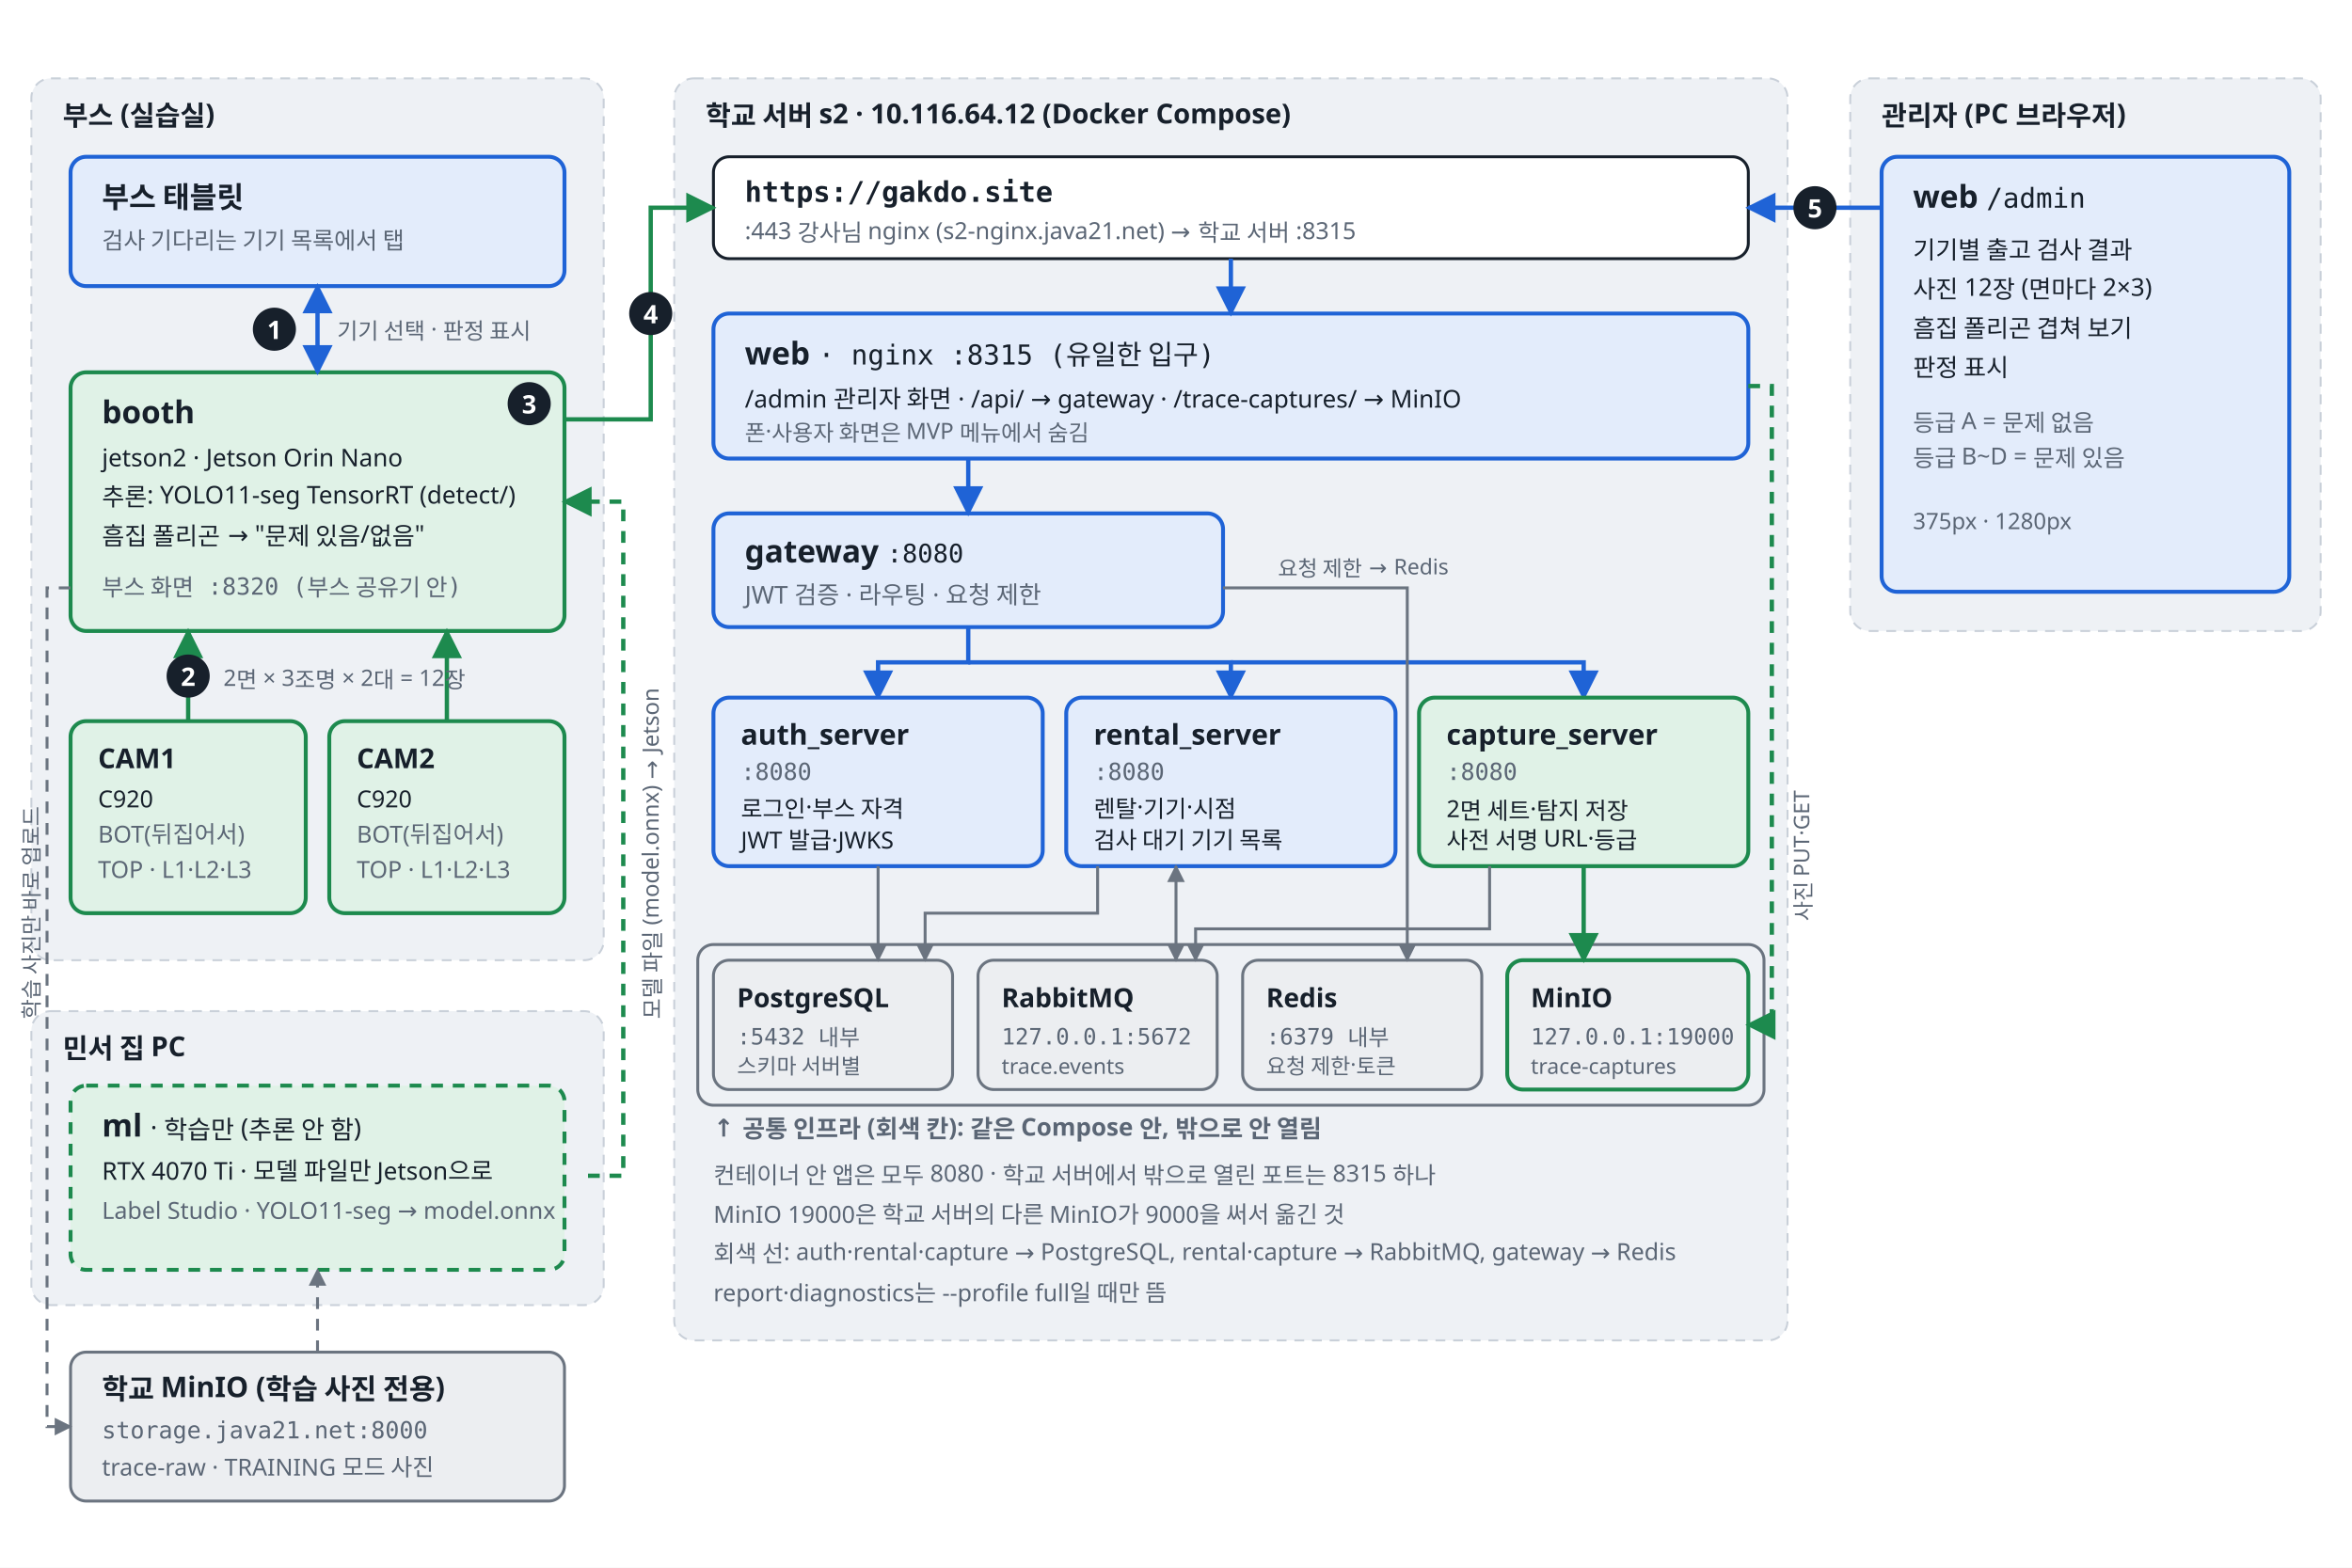
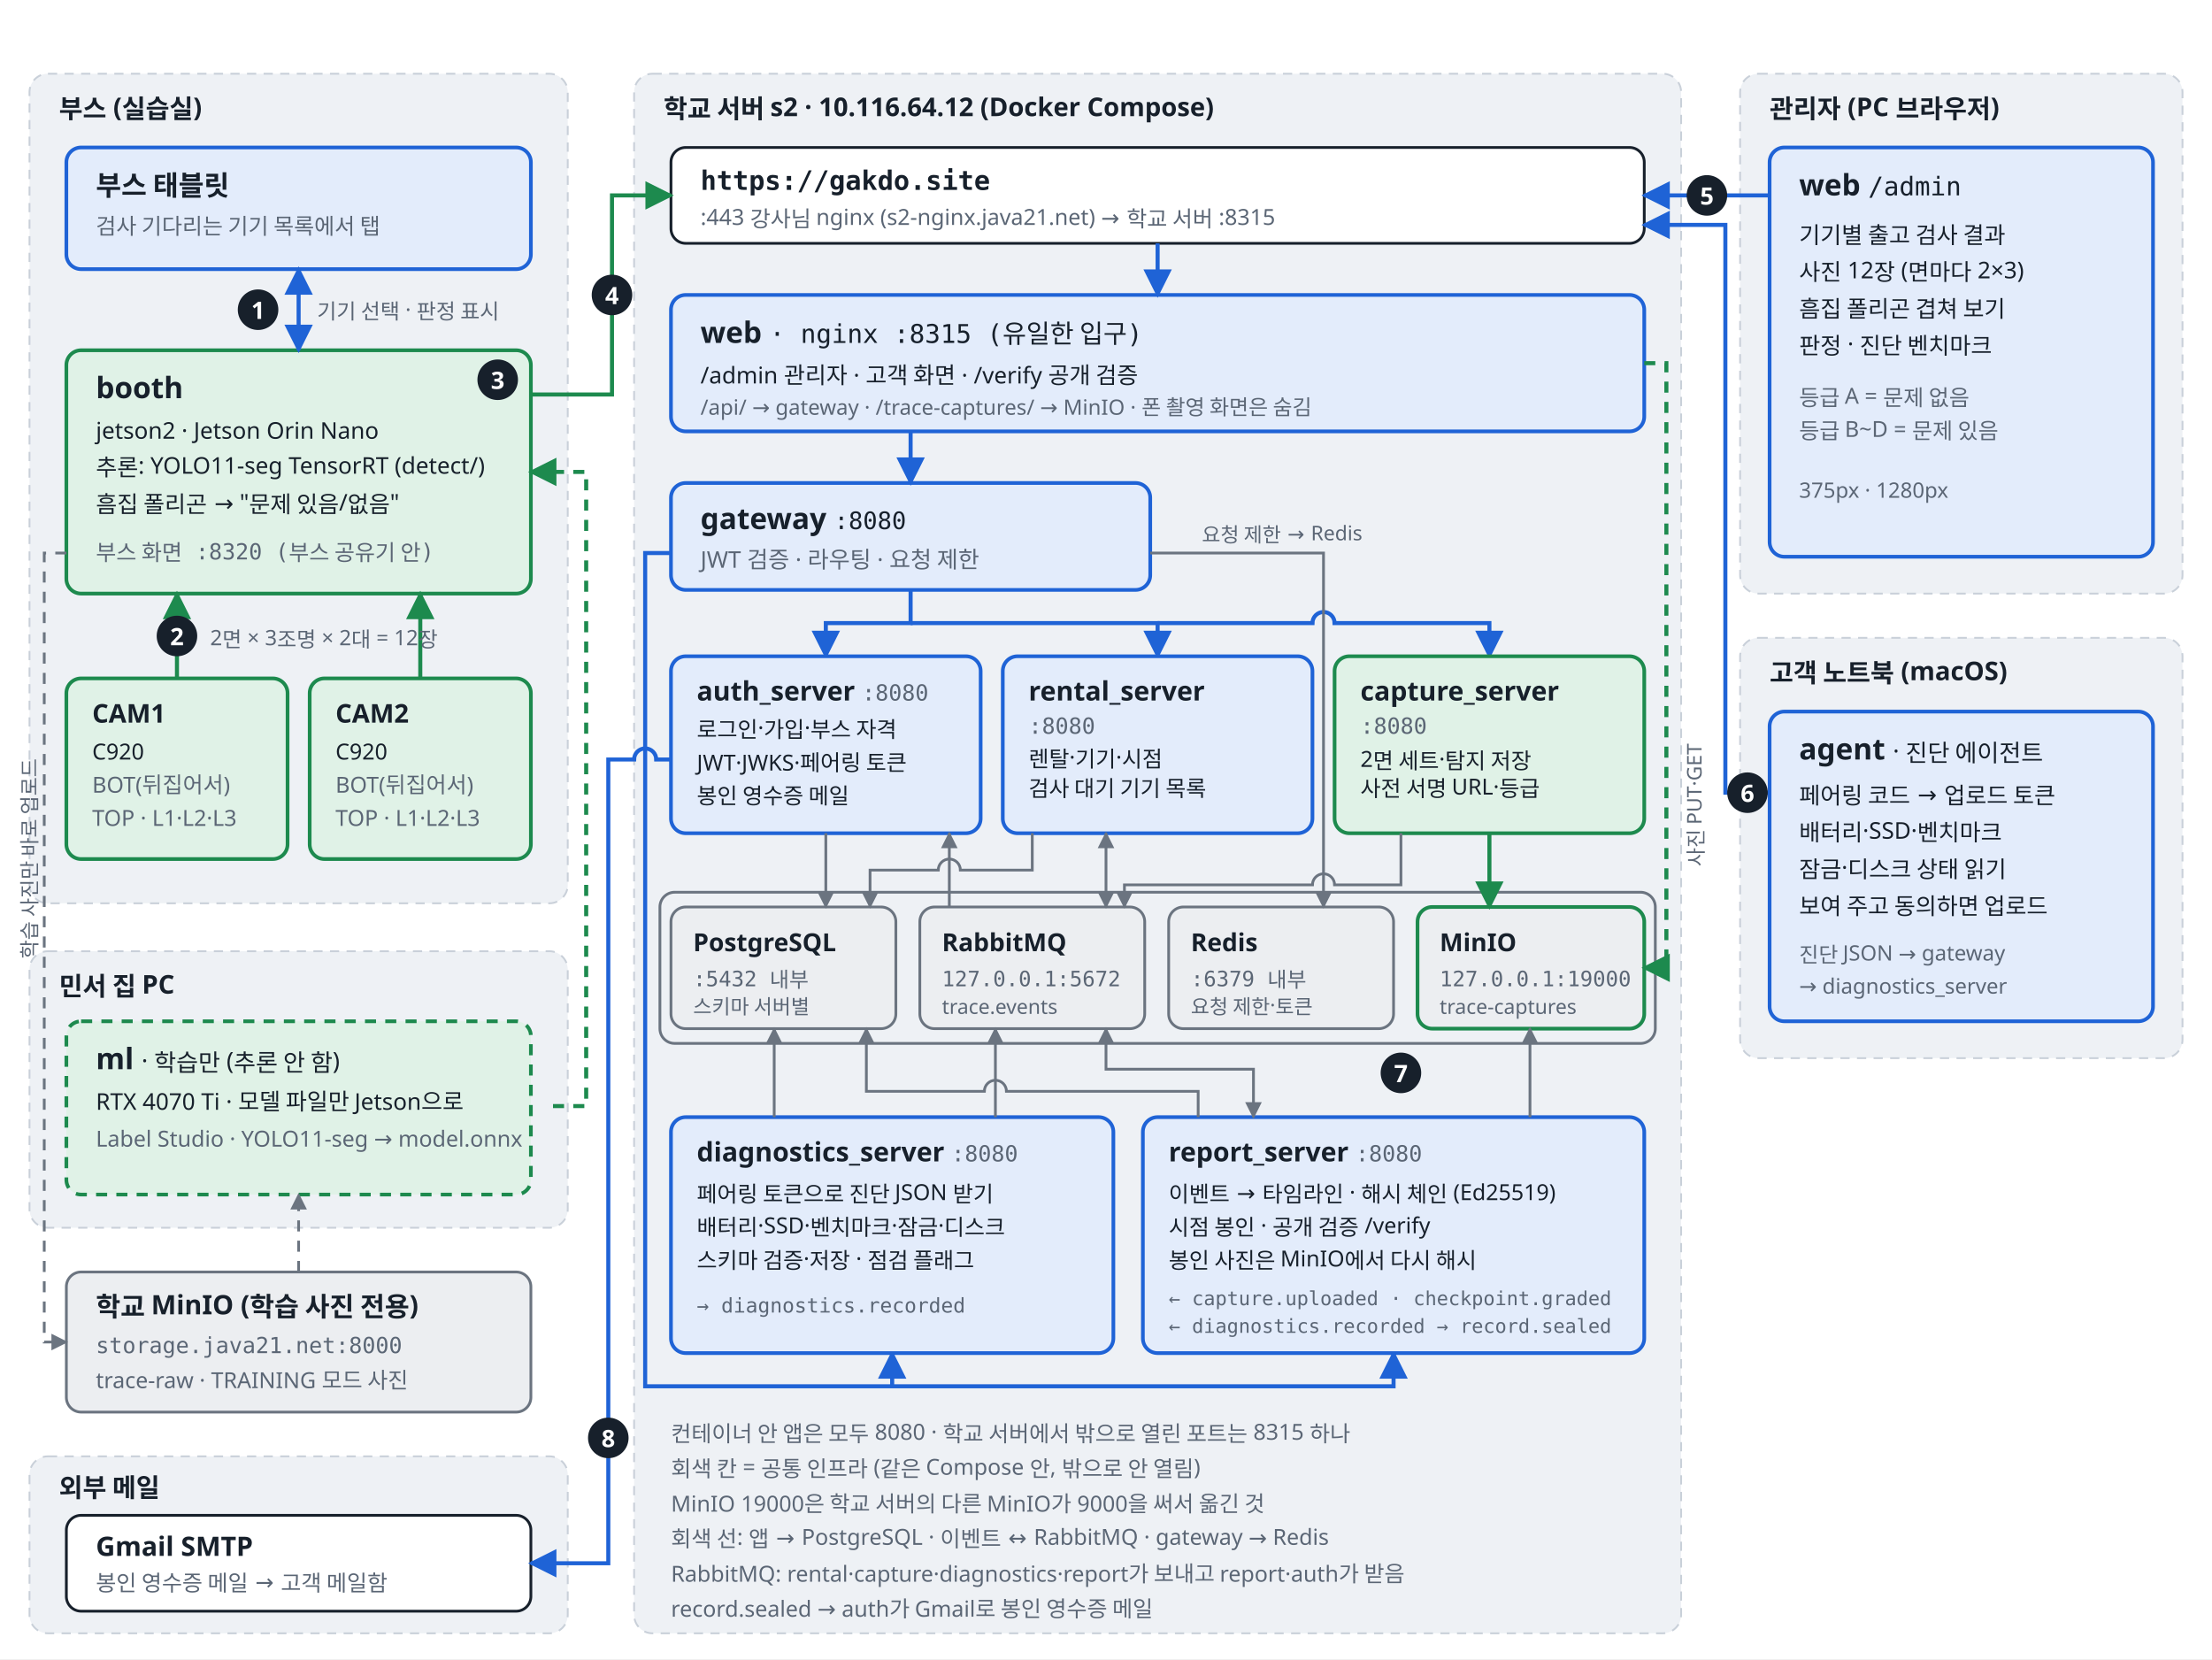
- <svg xmlns="http://www.w3.org/2000/svg" width="1200" height="800" viewBox="0 0 1200 800" role="img" aria-label="TRACE MVP 구성도">
+ <svg xmlns="http://www.w3.org/2000/svg" width="1200" height="900" viewBox="0 0 1200 900" role="img" aria-label="TRACE 구성도 (최종판)">
  <defs>
    <marker id="hb" viewBox="0 0 10 10" refX="9" refY="5" markerWidth="7" markerHeight="7" orient="auto-start-reverse">
      <path d="M0 0L10 5L0 10z" class="tb" />
    </marker>
    <marker id="hn" viewBox="0 0 10 10" refX="9" refY="5" markerWidth="7" markerHeight="7" orient="auto-start-reverse">
      <path d="M0 0L10 5L0 10z" class="tn" />
    </marker>
    <marker id="hp" viewBox="0 0 10 10" refX="9" refY="5" markerWidth="7" markerHeight="7" orient="auto-start-reverse">
      <path d="M0 0L10 5L0 10z" style="fill:#c2650a" />
    </marker>
    <marker id="hi" viewBox="0 0 10 10" refX="9" refY="5" markerWidth="6" markerHeight="6" orient="auto-start-reverse">
      <path d="M0 0L10 5L0 10z" class="ti" />
    </marker>
  </defs>
  <style>
svg{display:block;font-family:"IBM Plex Sans KR","Apple SD Gothic Neo","Malgun Gothic",system-ui,sans-serif}
svg text{fill:#17202b} svg .m{fill:#5b6675} svg .mono{font-family:"IBM Plex Mono",ui-monospace,Menlo,monospace}
.zone{fill:#eef1f5;stroke:#c9d0d9;stroke-dasharray:5 4}
.b{fill:#e0f2e7;stroke:#1d8a4e;stroke-width:2}
.n{fill:#e3ecfb;stroke:#1f63d6;stroke-width:2}
.p{fill:#fbecdc;stroke:#c2650a;stroke-width:2;stroke-dasharray:6 5}
.ap{stroke:#c2650a;stroke-width:2;fill:none;stroke-dasharray:6 5}
.i{fill:#eceef1;stroke:#6b7480;stroke-width:1.5}
.ib{fill:#eceef1;stroke:#1d8a4e;stroke-width:2}
.e{fill:#ffffff;stroke:#17202b;stroke-width:1.5}
.ab{stroke:#1d8a4e;stroke-width:2.2;fill:none}
.an{stroke:#1f63d6;stroke-width:2.2;fill:none}
.ai{stroke:#6b7480;stroke-width:1.5;fill:none}
.dash{stroke-dasharray:6 5}
.tb{fill:#1d8a4e} .tn{fill:#1f63d6} .ti{fill:#6b7480}
+ .ibox{fill:none;stroke:#6b7480;stroke-width:1.5}
.step{fill:#17202b} .stept{fill:#ffffff;font-weight:700;font-size:13px}
    </style>
-   <rect width="1200" height="800" fill="#ffffff" />
+   <rect width="1200" height="900" fill="#ffffff" />
  <rect class="zone" x="16" y="40" width="292" height="450" rx="10" />
  <text x="32" y="64" font-size="14" font-weight="700">부스 (실습실)</text>
  <rect class="n" x="36" y="80" width="252" height="66" rx="8" />
  <text x="52" y="106" font-size="15" font-weight="700">부스 태블릿</text>
  <text x="52" y="127" font-size="12" class="m">검사 기다리는 기기 목록에서 탭</text>
  <rect class="b" x="36" y="190" width="252" height="132" rx="8" />
  <text x="52" y="216" font-size="16" font-weight="700">booth</text>
  <text x="52" y="238" font-size="12.5">jetson2 · Jetson Orin Nano</text>
  <text x="52" y="258" font-size="12.5">추론: YOLO11-seg TensorRT (detect/)</text>
  <text x="52" y="278" font-size="12.5">흠집 폴리곤 → "문제 있음/없음"</text>
  <text x="52" y="304" font-size="12" class="mono m">부스 화면 :8320 (부스 공유기 안)</text>
  <path class="an" d="M162 146V190" marker-start="url(#hn)" marker-end="url(#hn)" />
  <text x="172" y="173" font-size="11.5" class="m">기기 선택 · 판정 표시</text>
  <rect class="b" x="36" y="368" width="120" height="98" rx="8" />
  <text x="50" y="392" font-size="14" font-weight="700">CAM1</text>
  <text x="50" y="412" font-size="12">C920</text>
  <text x="50" y="430" font-size="12" class="m">BOT(뒤집어서)</text>
  <text x="50" y="448" font-size="12" class="m">TOP · L1·L2·L3</text>
  <rect class="b" x="168" y="368" width="120" height="98" rx="8" />
  <text x="182" y="392" font-size="14" font-weight="700">CAM2</text>
  <text x="182" y="412" font-size="12">C920</text>
  <text x="182" y="430" font-size="12" class="m">BOT(뒤집어서)</text>
  <text x="182" y="448" font-size="12" class="m">TOP · L1·L2·L3</text>
  <path class="ab" d="M96 368V322" marker-end="url(#hb)" />
  <path class="ab" d="M228 368V322" marker-end="url(#hb)" />
  <text x="114" y="350" font-size="11.5" class="m">2면 × 3조명 × 2대 = 12장</text>
  <rect class="zone" x="16" y="516" width="292" height="150" rx="10" />
  <text x="32" y="540" font-size="14" font-weight="700">민서 집 PC</text>
  <rect class="b dash" x="36" y="554" width="252" height="94" rx="8" />
  <text x="52" y="580" font-size="16" font-weight="700">ml <tspan font-size="13" font-weight="500">· 학습만 (추론 안 함)</tspan>
  </text>
  <text x="52" y="602" font-size="12.5">RTX 4070 Ti · 모델 파일만 Jetson으로</text>
  <text x="52" y="622" font-size="12" class="m">Label Studio · YOLO11-seg → model.onnx</text>
  <path class="ab dash" d="M300 600H318V256H288" marker-end="url(#hb)" />
-   <text x="337" y="520" font-size="11.5" class="m" transform="rotate(-90 337 520)">모델 파일 (model.onnx) → Jetson</text>
  <rect class="i" x="36" y="690" width="252" height="76" rx="8" />
  <text x="52" y="714" font-size="14.5" font-weight="700">학교 MinIO (학습 사진 전용)</text>
  <text x="52" y="734" font-size="12" class="mono m">storage.java21.net:8000</text>
  <text x="52" y="753" font-size="12" class="m">trace-raw · TRAINING 모드 사진</text>
  <path class="ai dash" d="M36 300H24V728H36" marker-end="url(#hi)" />
  <text x="20" y="520" font-size="11" class="m" transform="rotate(-90 20 520)">학습 사진만 바로 업로드</text>
  <path class="ai dash" d="M162 690V648" marker-end="url(#hi)" />
-   <rect class="zone" x="344" y="40" width="568" height="644" rx="10" />
+   <rect class="zone" x="16" y="790" width="292" height="96" rx="10" />
+   <text x="32" y="812" font-size="14" font-weight="700">외부 메일</text>
+   <rect class="e" x="36" y="822" width="252" height="52" rx="8" />
+   <text x="52" y="844" font-size="14.5" font-weight="700">Gmail SMTP</text>
+   <text x="52" y="863" font-size="12" class="m">봉인 영수증 메일 → 고객 메일함</text>
+   <rect class="zone" x="344" y="40" width="568" height="846" rx="10" />
  <text x="360" y="64" font-size="14" font-weight="700">학교 서버 s2 · 10.116.64.12 (Docker Compose)</text>
  <rect class="e" x="364" y="80" width="528" height="52" rx="8" />
  <text x="380" y="103" font-size="14.5" font-weight="700" class="mono">https://gakdo.site</text>
  <text x="380" y="122" font-size="12" class="m">:443 강사님 nginx (s2-nginx.java21.net) → 학교 서버 :8315</text>
  <rect class="n" x="364" y="160" width="528" height="74" rx="8" />
  <text x="380" y="186" font-size="16" font-weight="700">web <tspan class="mono" font-size="14" font-weight="500">· nginx :8315 (유일한 입구)</tspan>
  </text>
-   <text x="380" y="208" font-size="12.5">/admin 관리자 화면 · /api/ → gateway · /trace-captures/ → MinIO</text>
-   <text x="380" y="225" font-size="11.5" class="m">폰·사용자 화면은 MVP 메뉴에서 숨김</text>
+   <text x="380" y="208" font-size="12.5">/admin 관리자 · 고객 화면 · /verify 공개 검증</text>
+   <text x="380" y="225" font-size="11.5" class="m">/api/ → gateway · /trace-captures/ → MinIO · 폰 촬영 화면은 숨김</text>
  <path class="an" d="M628 132V160" marker-end="url(#hn)" />
  <rect class="n" x="364" y="262" width="260" height="58" rx="8" />
  <text x="380" y="287" font-size="16" font-weight="700">gateway <tspan class="mono" font-size="13" font-weight="500">:8080</tspan>
  </text>
  <text x="380" y="308" font-size="12.5" class="m">JWT 검증 · 라우팅 · 요청 제한</text>
  <path class="an" d="M494 234V262" marker-end="url(#hn)" />
  <path class="an" d="M494 320V338H448V356" marker-end="url(#hn)" />
  <path class="an" d="M494 338H628V356" marker-end="url(#hn)" />
-   <path class="an" d="M628 338H808V356" marker-end="url(#hn)" />
-   <rect class="n" x="364" y="356" width="168" height="86" rx="8" />
-   <text x="378" y="380" font-size="14.5" font-weight="700">auth_server</text>
-   <text x="378" y="398" font-size="12" class="mono m">:8080</text>
-   <text x="378" y="417" font-size="12">로그인·부스 자격</text>
-   <text x="378" y="433" font-size="12">JWT 발급·JWKS</text>
-   <rect class="n" x="544" y="356" width="168" height="86" rx="8" />
+   <path class="an" d="M628 338H712A6 6 0 0 1 724 338H808V356" marker-end="url(#hn)" />
+   <path class="an" d="M364 300H350V752H756V734" marker-end="url(#hn)" />
+   <path class="an" d="M484 752V734" marker-end="url(#hn)" />
+   <rect class="n" x="364" y="356" width="168" height="96" rx="8" />
+   <text x="378" y="380" font-size="14.5" font-weight="700">auth_server <tspan class="mono m" font-size="12" font-weight="400">:8080</tspan>
+   </text>
+   <text x="378" y="400" font-size="12">로그인·가입·부스 자격</text>
+   <text x="378" y="418" font-size="12">JWT·JWKS·페어링 토큰</text>
+   <text x="378" y="436" font-size="12">봉인 영수증 메일</text>
+   <rect class="n" x="544" y="356" width="168" height="96" rx="8" />
  <text x="558" y="380" font-size="14.5" font-weight="700">rental_server</text>
  <text x="558" y="398" font-size="12" class="mono m">:8080</text>
-   <text x="558" y="417" font-size="12">렌탈·기기·시점</text>
-   <text x="558" y="433" font-size="12">검사 대기 기기 목록</text>
-   <rect class="b" x="724" y="356" width="168" height="86" rx="8" />
+   <text x="558" y="416" font-size="12">렌탈·기기·시점</text>
+   <text x="558" y="432" font-size="12">검사 대기 기기 목록</text>
+   <rect class="b" x="724" y="356" width="168" height="96" rx="8" />
  <text x="738" y="380" font-size="14.5" font-weight="700">capture_server</text>
  <text x="738" y="398" font-size="12" class="mono m">:8080</text>
-   <text x="738" y="417" font-size="12">2면 세트·탐지 저장</text>
-   <text x="738" y="433" font-size="12">사전 서명 URL·등급</text>
-   <text x="364" y="580" font-size="12.5" font-weight="700" class="m">↑ 공통 인프라 (회색 칸): 같은 Compose 안, 밖으로 안 열림</text>
-   <rect x="356" y="482" width="544" height="82" rx="8" style="fill:none;stroke:#6b7480;stroke-width:1.5" />
-   <rect class="i" x="364" y="490" width="122" height="66" rx="8" />
-   <text x="376" y="514" font-size="13.5" font-weight="700">PostgreSQL</text>
-   <text x="376" y="533" font-size="11.5" class="mono m">:5432 내부</text>
-   <text x="376" y="548" font-size="11" class="m">스키마 서버별</text>
-   <rect class="i" x="499" y="490" width="122" height="66" rx="8" />
-   <text x="511" y="514" font-size="13.5" font-weight="700">RabbitMQ</text>
-   <text x="511" y="533" font-size="11.5" class="mono m">127.0.0.1:5672</text>
-   <text x="511" y="548" font-size="11" class="m">trace.events</text>
-   <rect class="i" x="634" y="490" width="122" height="66" rx="8" />
-   <text x="646" y="514" font-size="13.5" font-weight="700">Redis</text>
-   <text x="646" y="533" font-size="11.5" class="mono m">:6379 내부</text>
-   <text x="646" y="548" font-size="11" class="m">요청 제한·토큰</text>
-   <rect class="ib" x="769" y="490" width="123" height="66" rx="8" />
-   <text x="781" y="514" font-size="13.5" font-weight="700">MinIO</text>
-   <text x="781" y="533" font-size="11.5" class="mono m">127.0.0.1:19000</text>
-   <text x="781" y="548" font-size="11" class="m">trace-captures</text>
-   <path class="ab" d="M808 442V490" marker-end="url(#hb)" />
-   <path class="ab dash" d="M892 197H904V523H892" marker-end="url(#hb)" />
+   <text x="738" y="416" font-size="12">2면 세트·탐지 저장</text>
+   <text x="738" y="432" font-size="12">사전 서명 URL·등급</text>
+   <rect x="358" y="484" width="540" height="82" rx="8" class="ibox" />
+   <rect class="i" x="364" y="492" width="122" height="66" rx="8" />
+   <text x="376" y="516" font-size="13.5" font-weight="700">PostgreSQL</text>
+   <text x="376" y="535" font-size="11.5" class="mono m">:5432 내부</text>
+   <text x="376" y="550" font-size="11" class="m">스키마 서버별</text>
+   <rect class="i" x="499" y="492" width="122" height="66" rx="8" />
+   <text x="511" y="516" font-size="13.5" font-weight="700">RabbitMQ</text>
+   <text x="511" y="535" font-size="11.5" class="mono m">127.0.0.1:5672</text>
+   <text x="511" y="550" font-size="11" class="m">trace.events</text>
+   <rect class="i" x="634" y="492" width="122" height="66" rx="8" />
+   <text x="646" y="516" font-size="13.5" font-weight="700">Redis</text>
+   <text x="646" y="535" font-size="11.5" class="mono m">:6379 내부</text>
+   <text x="646" y="550" font-size="11" class="m">요청 제한·토큰</text>
+   <rect class="ib" x="769" y="492" width="123" height="66" rx="8" />
+   <text x="781" y="516" font-size="13.5" font-weight="700">MinIO</text>
+   <text x="781" y="535" font-size="11.5" class="mono m">127.0.0.1:19000</text>
+   <text x="781" y="550" font-size="11" class="m">trace-captures</text>
+   <path class="ab" d="M808 452V492" marker-end="url(#hb)" />
+   <path class="ab dash" d="M892 197H904V525H892" marker-end="url(#hb)" />
  <text x="924" y="470" font-size="11" class="m" transform="rotate(-90 924 470)">사진 PUT·GET</text>
-   <path class="ai" d="M448 442V490" marker-end="url(#hi)" />
-   <path class="ai" d="M560 442V466H472V490" marker-end="url(#hi)" />
-   <path class="ai" d="M600 442V490" marker-start="url(#hi)" marker-end="url(#hi)" />
-   <path class="ai" d="M760 442V474H610V490" marker-end="url(#hi)" />
-   <path class="ai" d="M624 300H718V490" marker-end="url(#hi)" />
+   <path class="ai" d="M448 452V492" marker-end="url(#hi)" />
+   <path class="ai" d="M560 452V472H521A6 6 0 0 0 509 472H472V492" marker-end="url(#hi)" />
+   <path class="ai" d="M515 492V452" marker-end="url(#hi)" />
+   <path class="ai" d="M600 452V492" marker-start="url(#hi)" marker-end="url(#hi)" />
+   <path class="ai" d="M760 452V480H724A6 6 0 0 0 712 480H610V492" marker-end="url(#hi)" />
+   <path class="ai" d="M624 300H718V492" marker-end="url(#hi)" />
  <text x="652" y="294" font-size="11" class="m">요청 제한 → Redis</text>
-   <text x="364" y="604" font-size="12" class="m">컨테이너 안 앱은 모두 8080 · 학교 서버에서 밖으로 열린 포트는 8315 하나</text>
-   <text x="364" y="624" font-size="12" class="m">MinIO 19000은 학교 서버의 다른 MinIO가 9000을 써서 옮긴 것</text>
-   <text x="364" y="644" font-size="12" class="m">회색 선: auth·rental·capture → PostgreSQL, rental·capture → RabbitMQ, gateway → Redis</text>
-   <text x="364" y="664" font-size="12" class="m">report·diagnostics는 --profile full일 때만 뜸</text>
+   <rect class="n" x="364" y="606" width="240" height="128" rx="8" />
+   <text x="378" y="630" font-size="14.5" font-weight="700">diagnostics_server <tspan class="mono m" font-size="12" font-weight="400">:8080</tspan>
+   </text>
+   <text x="378" y="652" font-size="12">페어링 토큰으로 진단 JSON 받기</text>
+   <text x="378" y="670" font-size="12">배터리·SSD·벤치마크·잠금·디스크</text>
+   <text x="378" y="688" font-size="12">스키마 검증·저장 · 점검 플래그</text>
+   <text x="378" y="712" font-size="11" class="mono m">→ diagnostics.recorded</text>
+   <rect class="n" x="620" y="606" width="272" height="128" rx="8" />
+   <text x="634" y="630" font-size="14.5" font-weight="700">report_server <tspan class="mono m" font-size="12" font-weight="400">:8080</tspan>
+   </text>
+   <text x="634" y="652" font-size="12">이벤트 → 타임라인 · 해시 체인 (Ed25519)</text>
+   <text x="634" y="670" font-size="12">시점 봉인 · 공개 검증 /verify</text>
+   <text x="634" y="688" font-size="12">봉인 사진은 MinIO에서 다시 해시</text>
+   <text x="634" y="708" font-size="10.5" class="mono m">← capture.uploaded · checkpoint.graded</text>
+   <text x="634" y="723" font-size="10.5" class="mono m">← diagnostics.recorded  → record.sealed</text>
+   <path class="ai" d="M420 606V558" marker-end="url(#hi)" />
+   <path class="ai" d="M540 606V558" marker-end="url(#hi)" />
+   <path class="ai" d="M600 558V580H680V606" marker-start="url(#hi)" marker-end="url(#hi)" />
+   <path class="ai" d="M650 606V592H546A6 6 0 0 0 534 592H470V558" marker-end="url(#hi)" />
+   <path class="ai" d="M830 606V558" marker-end="url(#hi)" />
+   <path class="an" d="M364 412H356A6 6 0 0 0 344 412H330V848H288" marker-end="url(#hn)" />
+   <text x="364" y="782" font-size="12" class="m">컨테이너 안 앱은 모두 8080 · 학교 서버에서 밖으로 열린 포트는 8315 하나</text>
+   <text x="364" y="801" font-size="12" class="m">회색 칸 = 공통 인프라 (같은 Compose 안, 밖으로 안 열림)</text>
+   <text x="364" y="820" font-size="12" class="m">MinIO 19000은 학교 서버의 다른 MinIO가 9000을 써서 옮긴 것</text>
+   <text x="364" y="839" font-size="12" class="m">회색 선: 앱 → PostgreSQL · 이벤트 ↔ RabbitMQ · gateway → Redis</text>
+   <text x="364" y="858" font-size="12" class="m">RabbitMQ: rental·capture·diagnostics·report가 보내고 report·auth가 받음</text>
+   <text x="364" y="877" font-size="12" class="m">record.sealed → auth가 Gmail로 봉인 영수증 메일</text>
  <rect class="zone" x="944" y="40" width="240" height="282" rx="10" />
  <text x="960" y="64" font-size="14" font-weight="700">관리자 (PC 브라우저)</text>
  <rect class="n" x="960" y="80" width="208" height="222" rx="8" />
  <text x="976" y="106" font-size="16" font-weight="700">web <tspan class="mono" font-size="14" font-weight="500">/admin</tspan>
  </text>
  <text x="976" y="132" font-size="12.5">기기별 출고 검사 결과</text>
  <text x="976" y="152" font-size="12.5">사진 12장 (면마다 2×3)</text>
  <text x="976" y="172" font-size="12.5">흠집 폴리곤 겹쳐 보기</text>
-   <text x="976" y="192" font-size="12.5">판정 표시</text>
+   <text x="976" y="192" font-size="12.5">판정 · 진단 벤치마크</text>
  <text x="976" y="220" font-size="12" class="m">등급 A = 문제 없음</text>
  <text x="976" y="238" font-size="12" class="m">등급 B~D = 문제 있음</text>
  <text x="976" y="270" font-size="11.5" class="m">375px · 1280px</text>
  <path class="an" d="M960 106H892" marker-end="url(#hn)" />
+   <rect class="zone" x="944" y="346" width="240" height="228" rx="10" />
+   <text x="960" y="370" font-size="14" font-weight="700">고객 노트북 (macOS)</text>
+   <rect class="n" x="960" y="386" width="208" height="168" rx="8" />
+   <text x="976" y="412" font-size="16" font-weight="700">agent <tspan font-size="13" font-weight="500">· 진단 에이전트</tspan>
+   </text>
+   <text x="976" y="436" font-size="12.5">페어링 코드 → 업로드 토큰</text>
+   <text x="976" y="456" font-size="12.5">배터리·SSD·벤치마크</text>
+   <text x="976" y="476" font-size="12.5">잠금·디스크 상태 읽기</text>
+   <text x="976" y="496" font-size="12.5">보여 주고 동의하면 업로드</text>
+   <text x="976" y="522" font-size="11.5" class="m">진단 JSON → gateway</text>
+   <text x="976" y="539" font-size="11.5" class="m">→ diagnostics_server</text>
+   <path class="an" d="M960 430H936V122H892" marker-end="url(#hn)" />
  <path class="ab" d="M288 214H332V106H364" marker-end="url(#hb)" />
  <g>
    <circle class="step" cx="140" cy="168" r="11" />
    <text x="140" y="173" text-anchor="middle" class="stept">1</text>
  </g>
  <g>
    <circle class="step" cx="96" cy="345" r="11" />
    <text x="96" y="350" text-anchor="middle" class="stept">2</text>
  </g>
  <g>
    <circle class="step" cx="270" cy="206" r="11" />
    <text x="270" y="211" text-anchor="middle" class="stept">3</text>
  </g>
  <g>
    <circle class="step" cx="332" cy="160" r="11" />
    <text x="332" y="165" text-anchor="middle" class="stept">4</text>
  </g>
  <g>
    <circle class="step" cx="926" cy="106" r="11" />
    <text x="926" y="111" text-anchor="middle" class="stept">5</text>
  </g>
+   <g>
+     <circle class="step" cx="948" cy="430" r="11" />
+     <text x="948" y="435" text-anchor="middle" class="stept">6</text>
+   </g>
+   <g>
+     <circle class="step" cx="760" cy="582" r="11" />
+     <text x="760" y="587" text-anchor="middle" class="stept">7</text>
+   </g>
+   <g>
+     <circle class="step" cx="330" cy="780" r="11" />
+     <text x="330" y="785" text-anchor="middle" class="stept">8</text>
+   </g>
</svg>
